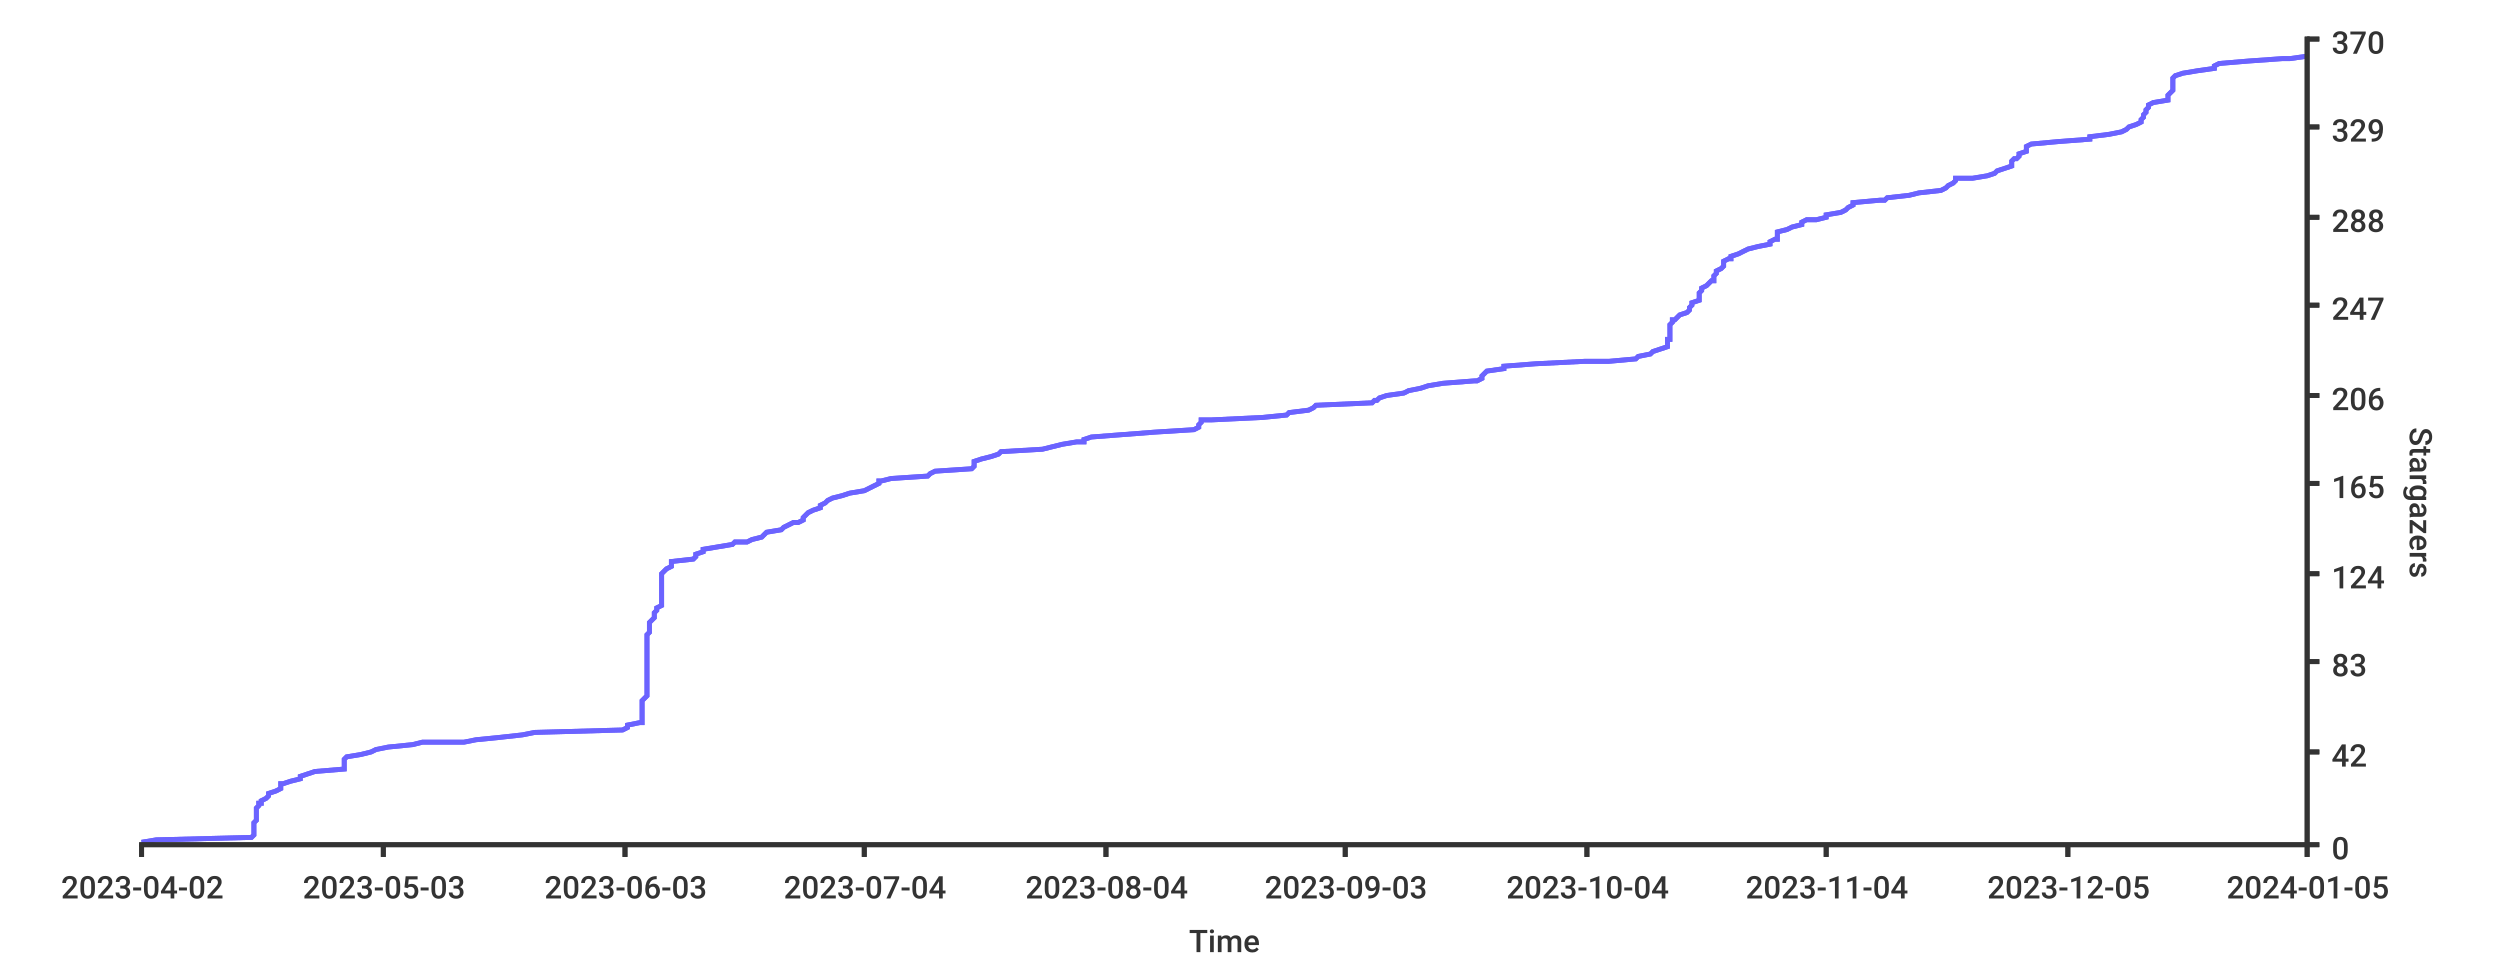
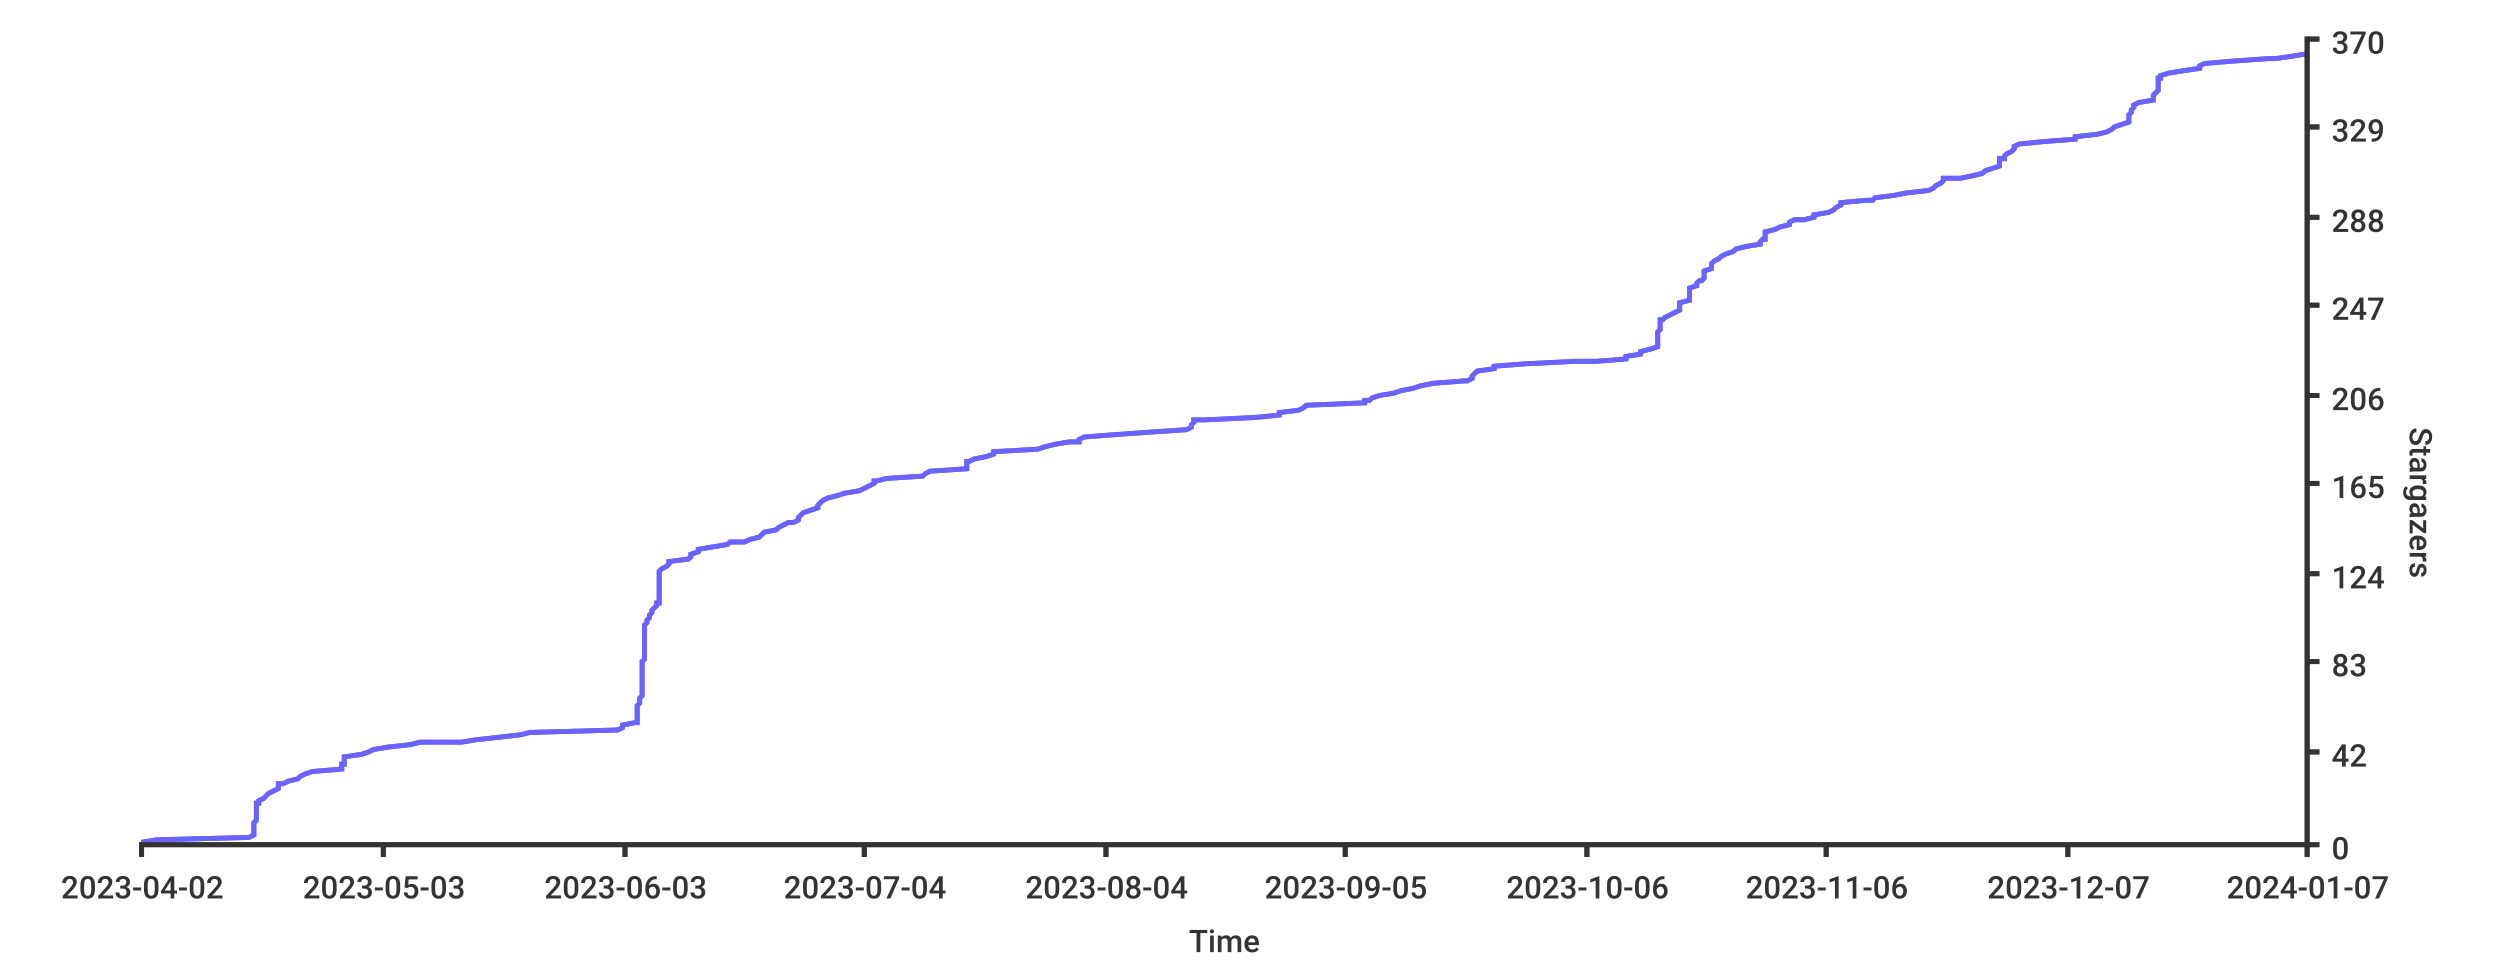
<svg xmlns="http://www.w3.org/2000/svg" width="1024px" height="400px">
  <style type="text/css">
path { fill: none; stroke: rgb(51,51,51); }
path.series { stroke: #6b63ff; }
rect.background { fill: rgb(255,255,255); stroke: none; }

text {
	stroke-width: 0;
	stroke: none;
	fill: rgba(51,51,51,1.0);
	font-size: 12.8px;
	font-family: 'Roboto Medium', sans-serif;
}
</style>
+   <rect width="1024px" height="400px" class="background" rx="8" x="0" y="0" />
  <rect x="0" y="0" width="1024px" height="400px" class="background" rx="8" />
-   <rect x="0" y="0" width="1024px" height="400px" class="background" rx="8" />
-   <path stroke-width="2" class="series" d="M 58 345 L 64 344 L 103 343 L 104 342 L 104 341 L 104 340 L 104 339 L 104 338 L 104 337 L 104 337 L 105 336 L 105 335 L 105 334 L 105 333 L 105 332 L 105 331 L 106 330 L 106 329 L 107 329 L 107 328 L 109 327 L 110 326 L 110 325 L 113 324 L 115 323 L 115 322 L 115 321 L 116 321 L 119 320 L 123 319 L 123 318 L 126 317 L 129 316 L 141 315 L 141 314 L 141 313 L 141 313 L 141 312 L 141 311 L 142 310 L 148 309 L 152 308 L 154 307 L 159 306 L 169 305 L 173 304 L 190 304 L 195 303 L 205 302 L 214 301 L 219 300 L 255 299 L 257 298 L 257 297 L 262 296 L 263 296 L 263 295 L 263 294 L 263 293 L 263 292 L 263 291 L 263 290 L 263 289 L 263 288 L 263 288 L 263 287 L 264 286 L 265 285 L 265 284 L 265 283 L 265 282 L 265 281 L 265 280 L 265 280 L 265 279 L 265 278 L 265 277 L 265 276 L 265 275 L 265 274 L 265 273 L 265 272 L 265 271 L 265 271 L 265 270 L 265 269 L 265 268 L 265 267 L 265 266 L 265 265 L 265 264 L 265 263 L 265 263 L 265 262 L 265 261 L 265 260 L 266 259 L 266 258 L 266 257 L 266 256 L 266 255 L 266 255 L 267 254 L 268 253 L 268 252 L 268 251 L 269 250 L 269 249 L 271 248 L 271 247 L 271 247 L 271 246 L 271 245 L 271 244 L 271 243 L 271 242 L 271 241 L 271 240 L 271 239 L 271 238 L 271 238 L 271 237 L 271 236 L 271 235 L 272 234 L 273 233 L 275 232 L 275 231 L 275 230 L 275 230 L 284 229 L 285 228 L 285 227 L 288 226 L 288 225 L 294 224 L 300 223 L 301 222 L 306 222 L 308 221 L 312 220 L 313 219 L 314 218 L 320 217 L 321 216 L 323 215 L 325 214 L 327 214 L 329 213 L 329 212 L 330 211 L 331 210 L 333 209 L 336 208 L 336 207 L 338 206 L 339 205 L 339 205 L 341 204 L 345 203 L 348 202 L 354 201 L 356 200 L 358 199 L 360 198 L 360 197 L 361 197 L 365 196 L 380 195 L 381 194 L 383 193 L 398 192 L 399 191 L 399 190 L 399 189 L 399 189 L 402 188 L 406 187 L 409 186 L 410 185 L 427 184 L 431 183 L 435 182 L 441 181 L 444 181 L 444 180 L 447 179 L 460 178 L 473 177 L 489 176 L 491 175 L 491 174 L 492 173 L 492 172 L 496 172 L 517 171 L 527 170 L 528 169 L 536 168 L 538 167 L 539 166 L 562 165 L 563 164 L 564 164 L 565 163 L 568 162 L 575 161 L 577 160 L 582 159 L 585 158 L 591 157 L 604 156 L 605 156 L 607 155 L 607 154 L 608 153 L 609 152 L 616 151 L 616 150 L 629 149 L 649 148 L 659 148 L 670 147 L 671 146 L 676 145 L 677 144 L 680 143 L 683 142 L 683 141 L 683 140 L 683 139 L 684 139 L 684 138 L 684 137 L 684 136 L 684 135 L 684 134 L 684 133 L 685 132 L 685 131 L 686 131 L 687 130 L 688 129 L 691 128 L 692 127 L 692 126 L 693 125 L 693 124 L 696 123 L 696 123 L 696 122 L 696 121 L 696 120 L 697 119 L 697 118 L 699 117 L 700 116 L 701 115 L 702 115 L 702 114 L 702 113 L 703 112 L 703 111 L 705 110 L 706 109 L 706 108 L 706 107 L 708 106 L 709 106 L 709 105 L 712 104 L 714 103 L 716 102 L 720 101 L 725 100 L 725 99 L 727 98 L 728 98 L 728 97 L 728 96 L 728 95 L 732 94 L 734 93 L 738 92 L 738 91 L 740 90 L 744 90 L 748 89 L 748 88 L 754 87 L 756 86 L 757 85 L 759 84 L 759 83 L 770 82 L 772 82 L 773 81 L 782 80 L 786 79 L 795 78 L 797 77 L 798 76 L 800 75 L 801 74 L 801 73 L 808 73 L 814 72 L 817 71 L 818 70 L 821 69 L 824 68 L 824 67 L 824 66 L 825 65 L 826 65 L 827 64 L 827 63 L 830 62 L 830 61 L 830 60 L 832 59 L 843 58 L 856 57 L 856 57 L 856 56 L 864 55 L 869 54 L 871 53 L 872 52 L 875 51 L 877 50 L 877 49 L 877 49 L 878 48 L 878 47 L 879 46 L 879 45 L 880 44 L 880 43 L 882 42 L 888 41 L 888 40 L 888 40 L 888 39 L 889 38 L 890 37 L 890 36 L 890 35 L 890 34 L 890 33 L 890 32 L 890 32 L 891 31 L 894 30 L 900 29 L 907 28 L 907 27 L 909 26 L 921 25 L 935 24 L 938 24 L 945 23" />
-   <path class="series" d="M 58 345 L 64 344 L 103 343 L 104 342 L 104 341 L 104 340 L 104 339 L 104 338 L 104 337 L 104 337 L 105 336 L 105 335 L 105 334 L 105 333 L 105 332 L 105 331 L 106 330 L 106 329 L 107 329 L 107 328 L 109 327 L 110 326 L 110 325 L 113 324 L 115 323 L 115 322 L 115 321 L 116 321 L 119 320 L 123 319 L 123 318 L 126 317 L 129 316 L 141 315 L 141 314 L 141 313 L 141 313 L 141 312 L 141 311 L 142 310 L 148 309 L 152 308 L 154 307 L 159 306 L 169 305 L 173 304 L 190 304 L 195 303 L 205 302 L 214 301 L 219 300 L 255 299 L 257 298 L 257 297 L 262 296 L 263 296 L 263 295 L 263 294 L 263 293 L 263 292 L 263 291 L 263 290 L 263 289 L 263 288 L 263 288 L 263 287 L 264 286 L 265 285 L 265 284 L 265 283 L 265 282 L 265 281 L 265 280 L 265 280 L 265 279 L 265 278 L 265 277 L 265 276 L 265 275 L 265 274 L 265 273 L 265 272 L 265 271 L 265 271 L 265 270 L 265 269 L 265 268 L 265 267 L 265 266 L 265 265 L 265 264 L 265 263 L 265 263 L 265 262 L 265 261 L 265 260 L 266 259 L 266 258 L 266 257 L 266 256 L 266 255 L 266 255 L 267 254 L 268 253 L 268 252 L 268 251 L 269 250 L 269 249 L 271 248 L 271 247 L 271 247 L 271 246 L 271 245 L 271 244 L 271 243 L 271 242 L 271 241 L 271 240 L 271 239 L 271 238 L 271 238 L 271 237 L 271 236 L 271 235 L 272 234 L 273 233 L 275 232 L 275 231 L 275 230 L 275 230 L 284 229 L 285 228 L 285 227 L 288 226 L 288 225 L 294 224 L 300 223 L 301 222 L 306 222 L 308 221 L 312 220 L 313 219 L 314 218 L 320 217 L 321 216 L 323 215 L 325 214 L 327 214 L 329 213 L 329 212 L 330 211 L 331 210 L 333 209 L 336 208 L 336 207 L 338 206 L 339 205 L 339 205 L 341 204 L 345 203 L 348 202 L 354 201 L 356 200 L 358 199 L 360 198 L 360 197 L 361 197 L 365 196 L 380 195 L 381 194 L 383 193 L 398 192 L 399 191 L 399 190 L 399 189 L 399 189 L 402 188 L 406 187 L 409 186 L 410 185 L 427 184 L 431 183 L 435 182 L 441 181 L 444 181 L 444 180 L 447 179 L 460 178 L 473 177 L 489 176 L 491 175 L 491 174 L 492 173 L 492 172 L 496 172 L 517 171 L 527 170 L 528 169 L 536 168 L 538 167 L 539 166 L 562 165 L 563 164 L 564 164 L 565 163 L 568 162 L 575 161 L 577 160 L 582 159 L 585 158 L 591 157 L 604 156 L 605 156 L 607 155 L 607 154 L 608 153 L 609 152 L 616 151 L 616 150 L 629 149 L 649 148 L 659 148 L 670 147 L 671 146 L 676 145 L 677 144 L 680 143 L 683 142 L 683 141 L 683 140 L 683 139 L 684 139 L 684 138 L 684 137 L 684 136 L 684 135 L 684 134 L 684 133 L 685 132 L 685 131 L 686 131 L 687 130 L 688 129 L 691 128 L 692 127 L 692 126 L 693 125 L 693 124 L 696 123 L 696 123 L 696 122 L 696 121 L 696 120 L 697 119 L 697 118 L 699 117 L 700 116 L 701 115 L 702 115 L 702 114 L 702 113 L 703 112 L 703 111 L 705 110 L 706 109 L 706 108 L 706 107 L 708 106 L 709 106 L 709 105 L 712 104 L 714 103 L 716 102 L 720 101 L 725 100 L 725 99 L 727 98 L 728 98 L 728 97 L 728 96 L 728 95 L 732 94 L 734 93 L 738 92 L 738 91 L 740 90 L 744 90 L 748 89 L 748 88 L 754 87 L 756 86 L 757 85 L 759 84 L 759 83 L 770 82 L 772 82 L 773 81 L 782 80 L 786 79 L 795 78 L 797 77 L 798 76 L 800 75 L 801 74 L 801 73 L 808 73 L 814 72 L 817 71 L 818 70 L 821 69 L 824 68 L 824 67 L 824 66 L 825 65 L 826 65 L 827 64 L 827 63 L 830 62 L 830 61 L 830 60 L 832 59 L 843 58 L 856 57 L 856 57 L 856 56 L 864 55 L 869 54 L 871 53 L 872 52 L 875 51 L 877 50 L 877 49 L 877 49 L 878 48 L 878 47 L 879 46 L 879 45 L 880 44 L 880 43 L 882 42 L 888 41 L 888 40 L 888 40 L 888 39 L 889 38 L 890 37 L 890 36 L 890 35 L 890 34 L 890 33 L 890 32 L 890 32 L 891 31 L 894 30 L 900 29 L 907 28 L 907 27 L 909 26 L 921 25 L 935 24 L 938 24 L 945 23" stroke-width="2" />
-   <path d="M 945 346 L 945 15" stroke-width="2" />
+   <path stroke-width="2" class="series" d="M 58 345 L 64 344 L 102 343 L 104 342 L 104 341 L 104 340 L 104 339 L 104 338 L 104 337 L 104 337 L 105 336 L 105 335 L 105 334 L 105 333 L 105 332 L 105 331 L 105 330 L 105 329 L 106 329 L 106 328 L 108 327 L 109 326 L 110 325 L 112 324 L 114 323 L 114 322 L 114 321 L 116 321 L 118 320 L 122 319 L 123 318 L 125 317 L 128 316 L 140 315 L 140 314 L 140 313 L 141 313 L 141 312 L 141 311 L 141 310 L 148 309 L 151 308 L 153 307 L 159 306 L 168 305 L 172 304 L 189 304 L 195 303 L 204 302 L 213 301 L 217 300 L 253 299 L 255 298 L 255 297 L 260 296 L 261 296 L 261 295 L 261 294 L 261 293 L 261 292 L 261 291 L 261 290 L 261 289 L 262 288 L 262 288 L 262 287 L 262 286 L 263 285 L 263 284 L 263 283 L 263 282 L 263 281 L 263 280 L 263 280 L 263 279 L 263 278 L 263 277 L 263 276 L 263 275 L 263 274 L 263 273 L 263 272 L 263 271 L 263 271 L 264 270 L 264 269 L 264 268 L 264 267 L 264 266 L 264 265 L 264 264 L 264 263 L 264 263 L 264 262 L 264 261 L 264 260 L 264 259 L 264 258 L 264 257 L 264 256 L 265 255 L 265 255 L 265 254 L 266 253 L 266 252 L 267 251 L 267 250 L 268 249 L 269 248 L 269 247 L 270 247 L 270 246 L 270 245 L 270 244 L 270 243 L 270 242 L 270 241 L 270 240 L 270 239 L 270 238 L 270 238 L 270 237 L 270 236 L 270 235 L 270 234 L 271 233 L 273 232 L 274 231 L 274 230 L 274 230 L 282 229 L 283 228 L 283 227 L 286 226 L 286 225 L 292 224 L 298 223 L 299 222 L 305 222 L 307 221 L 311 220 L 312 219 L 313 218 L 318 217 L 319 216 L 321 215 L 323 214 L 325 214 L 327 213 L 327 212 L 328 211 L 329 210 L 332 209 L 335 208 L 335 207 L 336 206 L 337 205 L 337 205 L 339 204 L 343 203 L 346 202 L 352 201 L 354 200 L 356 199 L 358 198 L 358 197 L 359 197 L 363 196 L 378 195 L 379 194 L 381 193 L 396 192 L 396 191 L 396 190 L 396 189 L 397 189 L 399 188 L 404 187 L 407 186 L 407 185 L 425 184 L 428 183 L 432 182 L 438 181 L 442 181 L 442 180 L 444 179 L 457 178 L 471 177 L 486 176 L 488 175 L 488 174 L 489 173 L 489 172 L 493 172 L 514 171 L 524 170 L 524 169 L 532 168 L 534 167 L 535 166 L 559 165 L 559 164 L 561 164 L 562 163 L 565 162 L 571 161 L 574 160 L 579 159 L 582 158 L 587 157 L 600 156 L 601 156 L 603 155 L 603 154 L 604 153 L 605 152 L 612 151 L 612 150 L 625 149 L 645 148 L 654 148 L 666 147 L 666 146 L 672 145 L 672 144 L 676 143 L 679 142 L 679 141 L 679 140 L 679 139 L 679 139 L 679 138 L 679 137 L 679 136 L 680 135 L 680 134 L 680 133 L 680 132 L 680 131 L 681 131 L 682 130 L 684 129 L 686 128 L 688 127 L 688 126 L 688 125 L 688 124 L 692 123 L 692 123 L 692 122 L 692 121 L 692 120 L 692 119 L 692 118 L 695 117 L 695 116 L 696 115 L 697 115 L 698 114 L 698 113 L 698 112 L 698 111 L 701 110 L 701 109 L 701 108 L 702 107 L 704 106 L 704 106 L 705 105 L 707 104 L 710 103 L 711 102 L 715 101 L 721 100 L 721 99 L 722 98 L 723 98 L 723 97 L 723 96 L 723 95 L 727 94 L 729 93 L 733 92 L 733 91 L 735 90 L 739 90 L 743 89 L 743 88 L 749 87 L 751 86 L 752 85 L 754 84 L 754 83 L 765 82 L 767 82 L 768 81 L 776 80 L 781 79 L 790 78 L 792 77 L 793 76 L 795 75 L 796 74 L 796 73 L 803 73 L 808 72 L 812 71 L 813 70 L 816 69 L 819 68 L 819 67 L 819 66 L 819 65 L 821 65 L 821 64 L 822 63 L 824 62 L 825 61 L 825 60 L 827 59 L 837 58 L 850 57 L 850 57 L 850 56 L 859 55 L 863 54 L 865 53 L 866 52 L 869 51 L 872 50 L 872 49 L 872 49 L 872 48 L 872 47 L 873 46 L 873 45 L 874 44 L 874 43 L 876 42 L 882 41 L 882 40 L 882 40 L 882 39 L 883 38 L 884 37 L 884 36 L 884 35 L 884 34 L 884 33 L 884 32 L 885 32 L 885 31 L 888 30 L 894 29 L 901 28 L 901 27 L 903 26 L 915 25 L 929 24 L 932 24 L 939 23 L 945 22" />
+   <path d="M 58 345 L 64 344 L 102 343 L 104 342 L 104 341 L 104 340 L 104 339 L 104 338 L 104 337 L 104 337 L 105 336 L 105 335 L 105 334 L 105 333 L 105 332 L 105 331 L 105 330 L 105 329 L 106 329 L 106 328 L 108 327 L 109 326 L 110 325 L 112 324 L 114 323 L 114 322 L 114 321 L 116 321 L 118 320 L 122 319 L 123 318 L 125 317 L 128 316 L 140 315 L 140 314 L 140 313 L 141 313 L 141 312 L 141 311 L 141 310 L 148 309 L 151 308 L 153 307 L 159 306 L 168 305 L 172 304 L 189 304 L 195 303 L 204 302 L 213 301 L 217 300 L 253 299 L 255 298 L 255 297 L 260 296 L 261 296 L 261 295 L 261 294 L 261 293 L 261 292 L 261 291 L 261 290 L 261 289 L 262 288 L 262 288 L 262 287 L 262 286 L 263 285 L 263 284 L 263 283 L 263 282 L 263 281 L 263 280 L 263 280 L 263 279 L 263 278 L 263 277 L 263 276 L 263 275 L 263 274 L 263 273 L 263 272 L 263 271 L 263 271 L 264 270 L 264 269 L 264 268 L 264 267 L 264 266 L 264 265 L 264 264 L 264 263 L 264 263 L 264 262 L 264 261 L 264 260 L 264 259 L 264 258 L 264 257 L 264 256 L 265 255 L 265 255 L 265 254 L 266 253 L 266 252 L 267 251 L 267 250 L 268 249 L 269 248 L 269 247 L 270 247 L 270 246 L 270 245 L 270 244 L 270 243 L 270 242 L 270 241 L 270 240 L 270 239 L 270 238 L 270 238 L 270 237 L 270 236 L 270 235 L 270 234 L 271 233 L 273 232 L 274 231 L 274 230 L 274 230 L 282 229 L 283 228 L 283 227 L 286 226 L 286 225 L 292 224 L 298 223 L 299 222 L 305 222 L 307 221 L 311 220 L 312 219 L 313 218 L 318 217 L 319 216 L 321 215 L 323 214 L 325 214 L 327 213 L 327 212 L 328 211 L 329 210 L 332 209 L 335 208 L 335 207 L 336 206 L 337 205 L 337 205 L 339 204 L 343 203 L 346 202 L 352 201 L 354 200 L 356 199 L 358 198 L 358 197 L 359 197 L 363 196 L 378 195 L 379 194 L 381 193 L 396 192 L 396 191 L 396 190 L 396 189 L 397 189 L 399 188 L 404 187 L 407 186 L 407 185 L 425 184 L 428 183 L 432 182 L 438 181 L 442 181 L 442 180 L 444 179 L 457 178 L 471 177 L 486 176 L 488 175 L 488 174 L 489 173 L 489 172 L 493 172 L 514 171 L 524 170 L 524 169 L 532 168 L 534 167 L 535 166 L 559 165 L 559 164 L 561 164 L 562 163 L 565 162 L 571 161 L 574 160 L 579 159 L 582 158 L 587 157 L 600 156 L 601 156 L 603 155 L 603 154 L 604 153 L 605 152 L 612 151 L 612 150 L 625 149 L 645 148 L 654 148 L 666 147 L 666 146 L 672 145 L 672 144 L 676 143 L 679 142 L 679 141 L 679 140 L 679 139 L 679 139 L 679 138 L 679 137 L 679 136 L 680 135 L 680 134 L 680 133 L 680 132 L 680 131 L 681 131 L 682 130 L 684 129 L 686 128 L 688 127 L 688 126 L 688 125 L 688 124 L 692 123 L 692 123 L 692 122 L 692 121 L 692 120 L 692 119 L 692 118 L 695 117 L 695 116 L 696 115 L 697 115 L 698 114 L 698 113 L 698 112 L 698 111 L 701 110 L 701 109 L 701 108 L 702 107 L 704 106 L 704 106 L 705 105 L 707 104 L 710 103 L 711 102 L 715 101 L 721 100 L 721 99 L 722 98 L 723 98 L 723 97 L 723 96 L 723 95 L 727 94 L 729 93 L 733 92 L 733 91 L 735 90 L 739 90 L 743 89 L 743 88 L 749 87 L 751 86 L 752 85 L 754 84 L 754 83 L 765 82 L 767 82 L 768 81 L 776 80 L 781 79 L 790 78 L 792 77 L 793 76 L 795 75 L 796 74 L 796 73 L 803 73 L 808 72 L 812 71 L 813 70 L 816 69 L 819 68 L 819 67 L 819 66 L 819 65 L 821 65 L 821 64 L 822 63 L 824 62 L 825 61 L 825 60 L 827 59 L 837 58 L 850 57 L 850 57 L 850 56 L 859 55 L 863 54 L 865 53 L 866 52 L 869 51 L 872 50 L 872 49 L 872 49 L 872 48 L 872 47 L 873 46 L 873 45 L 874 44 L 874 43 L 876 42 L 882 41 L 882 40 L 882 40 L 882 39 L 883 38 L 884 37 L 884 36 L 884 35 L 884 34 L 884 33 L 884 32 L 885 32 L 885 31 L 888 30 L 894 29 L 901 28 L 901 27 L 903 26 L 915 25 L 929 24 L 932 24 L 939 23 L 945 22" stroke-width="2" class="series" />
  <path stroke-width="2" d="M 945 346 L 945 15" />
+   <path stroke-width="2" d="M 945 346 L 945 15" />
+   <path stroke-width="2" d="M 945 346 L 950 346" />
  <path d="M 945 346 L 950 346" stroke-width="2" />
-   <path d="M 945 346 L 950 346" stroke-width="2" />
-   <text y="352" x="955">0</text>
-   <path stroke-width="2" d="M 945 308 L 950 308" />
+   <text x="955" y="352">0</text>
+   <path d="M 945 308 L 950 308" stroke-width="2" />
  <path stroke-width="2" d="M 945 308 L 950 308" />
  <text x="955" y="314">42</text>
-   <path d="M 945 271 L 950 271" stroke-width="2" />
+   <path stroke-width="2" d="M 945 271 L 950 271" />
  <path stroke-width="2" d="M 945 271 L 950 271" />
  <text x="955" y="277">83</text>
-   <path d="M 945 235 L 950 235" stroke-width="2" />
+   <path stroke-width="2" d="M 945 235 L 950 235" />
  <path stroke-width="2" d="M 945 235 L 950 235" />
  <text x="955" y="241">124</text>
  <path stroke-width="2" d="M 945 198 L 950 198" />
  <path stroke-width="2" d="M 945 198 L 950 198" />
  <text x="955" y="204">165</text>
  <path stroke-width="2" d="M 945 162 L 950 162" />
  <path stroke-width="2" d="M 945 162 L 950 162" />
-   <text x="955" y="168">206</text>
+   <text y="168" x="955">206</text>
  <path stroke-width="2" d="M 945 125 L 950 125" />
-   <path d="M 945 125 L 950 125" stroke-width="2" />
+   <path stroke-width="2" d="M 945 125 L 950 125" />
  <text x="955" y="131">247</text>
  <path stroke-width="2" d="M 945 89 L 950 89" />
  <path stroke-width="2" d="M 945 89 L 950 89" />
  <text x="955" y="95">288</text>
  <path stroke-width="2" d="M 945 52 L 950 52" />
  <path stroke-width="2" d="M 945 52 L 950 52" />
  <text x="955" y="58">329</text>
  <path stroke-width="2" d="M 945 16 L 950 16" />
  <path stroke-width="2" d="M 945 16 L 950 16" />
  <text x="955" y="22">370</text>
  <text x="987" y="175" transform="rotate(90.00,987,175)">Stargazers</text>
  <path stroke-width="2" d="M 57 346 L 945 346" />
  <path stroke-width="2" d="M 57 346 L 945 346" />
+   <path d="M 58 346 L 58 351" stroke-width="2" />
  <path stroke-width="2" d="M 58 346 L 58 351" />
-   <path stroke-width="2" d="M 58 346 L 58 351" />
-   <text x="25" y="368">2023-04-02</text>
+   <text y="368" x="25">2023-04-02</text>
  <path stroke-width="2" d="M 157 346 L 157 351" />
-   <path stroke-width="2" d="M 157 346 L 157 351" />
+   <path d="M 157 346 L 157 351" stroke-width="2" />
  <text x="124" y="368">2023-05-03</text>
  <path stroke-width="2" d="M 256 346 L 256 351" />
  <path stroke-width="2" d="M 256 346 L 256 351" />
  <text x="223" y="368">2023-06-03</text>
  <path stroke-width="2" d="M 354 346 L 354 351" />
  <path stroke-width="2" d="M 354 346 L 354 351" />
  <text x="321" y="368">2023-07-04</text>
  <path stroke-width="2" d="M 453 346 L 453 351" />
  <path stroke-width="2" d="M 453 346 L 453 351" />
  <text y="368" x="420">2023-08-04</text>
  <path stroke-width="2" d="M 551 346 L 551 351" />
-   <path d="M 551 346 L 551 351" stroke-width="2" />
-   <text x="518" y="368">2023-09-03</text>
+   <path stroke-width="2" d="M 551 346 L 551 351" />
+   <text x="518" y="368">2023-09-05</text>
  <path stroke-width="2" d="M 650 346 L 650 351" />
  <path stroke-width="2" d="M 650 346 L 650 351" />
-   <text x="617" y="368">2023-10-04</text>
+   <text x="617" y="368">2023-10-06</text>
  <path stroke-width="2" d="M 748 346 L 748 351" />
  <path stroke-width="2" d="M 748 346 L 748 351" />
-   <text x="715" y="368">2023-11-04</text>
+   <text y="368" x="715">2023-11-06</text>
  <path stroke-width="2" d="M 847 346 L 847 351" />
-   <path d="M 847 346 L 847 351" stroke-width="2" />
-   <text x="814" y="368">2023-12-05</text>
+   <path stroke-width="2" d="M 847 346 L 847 351" />
+   <text x="814" y="368">2023-12-07</text>
+   <path d="M 945 346 L 945 351" stroke-width="2" />
  <path stroke-width="2" d="M 945 346 L 945 351" />
-   <path stroke-width="2" d="M 945 346 L 945 351" />
-   <text x="912" y="368">2024-01-05</text>
+   <text x="912" y="368">2024-01-07</text>
  <text x="487" y="390">Time</text>
</svg>
